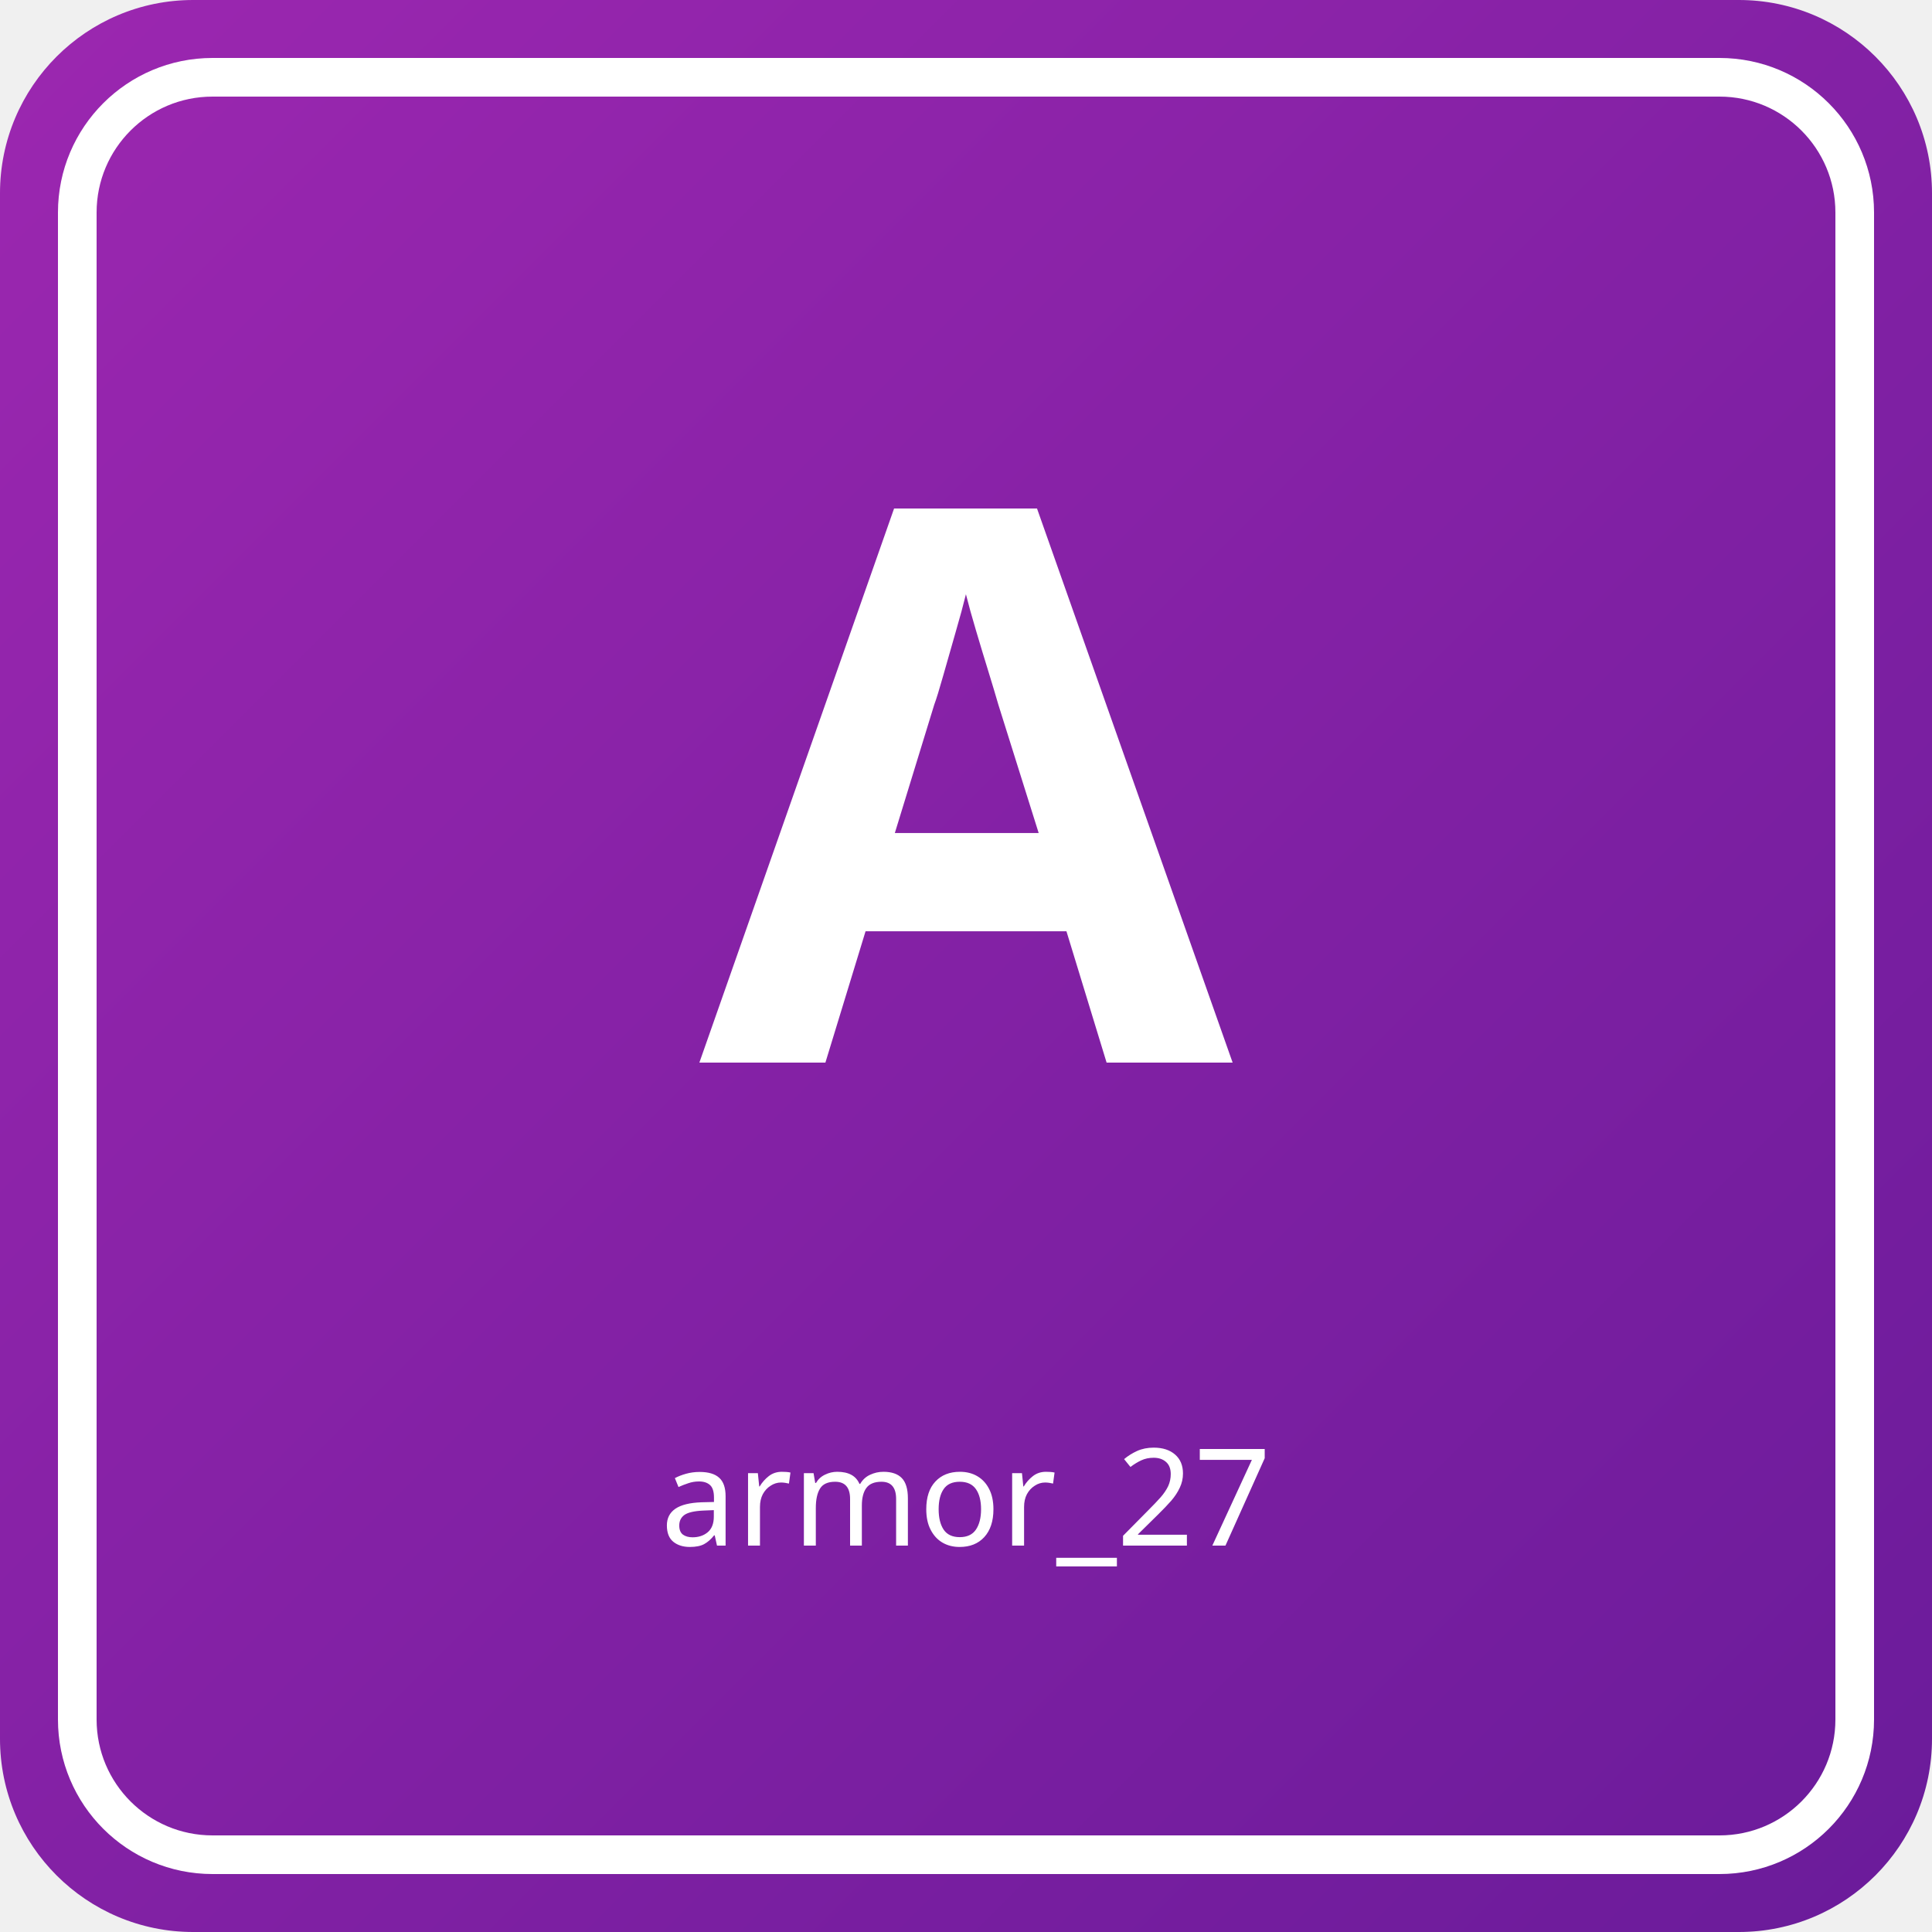
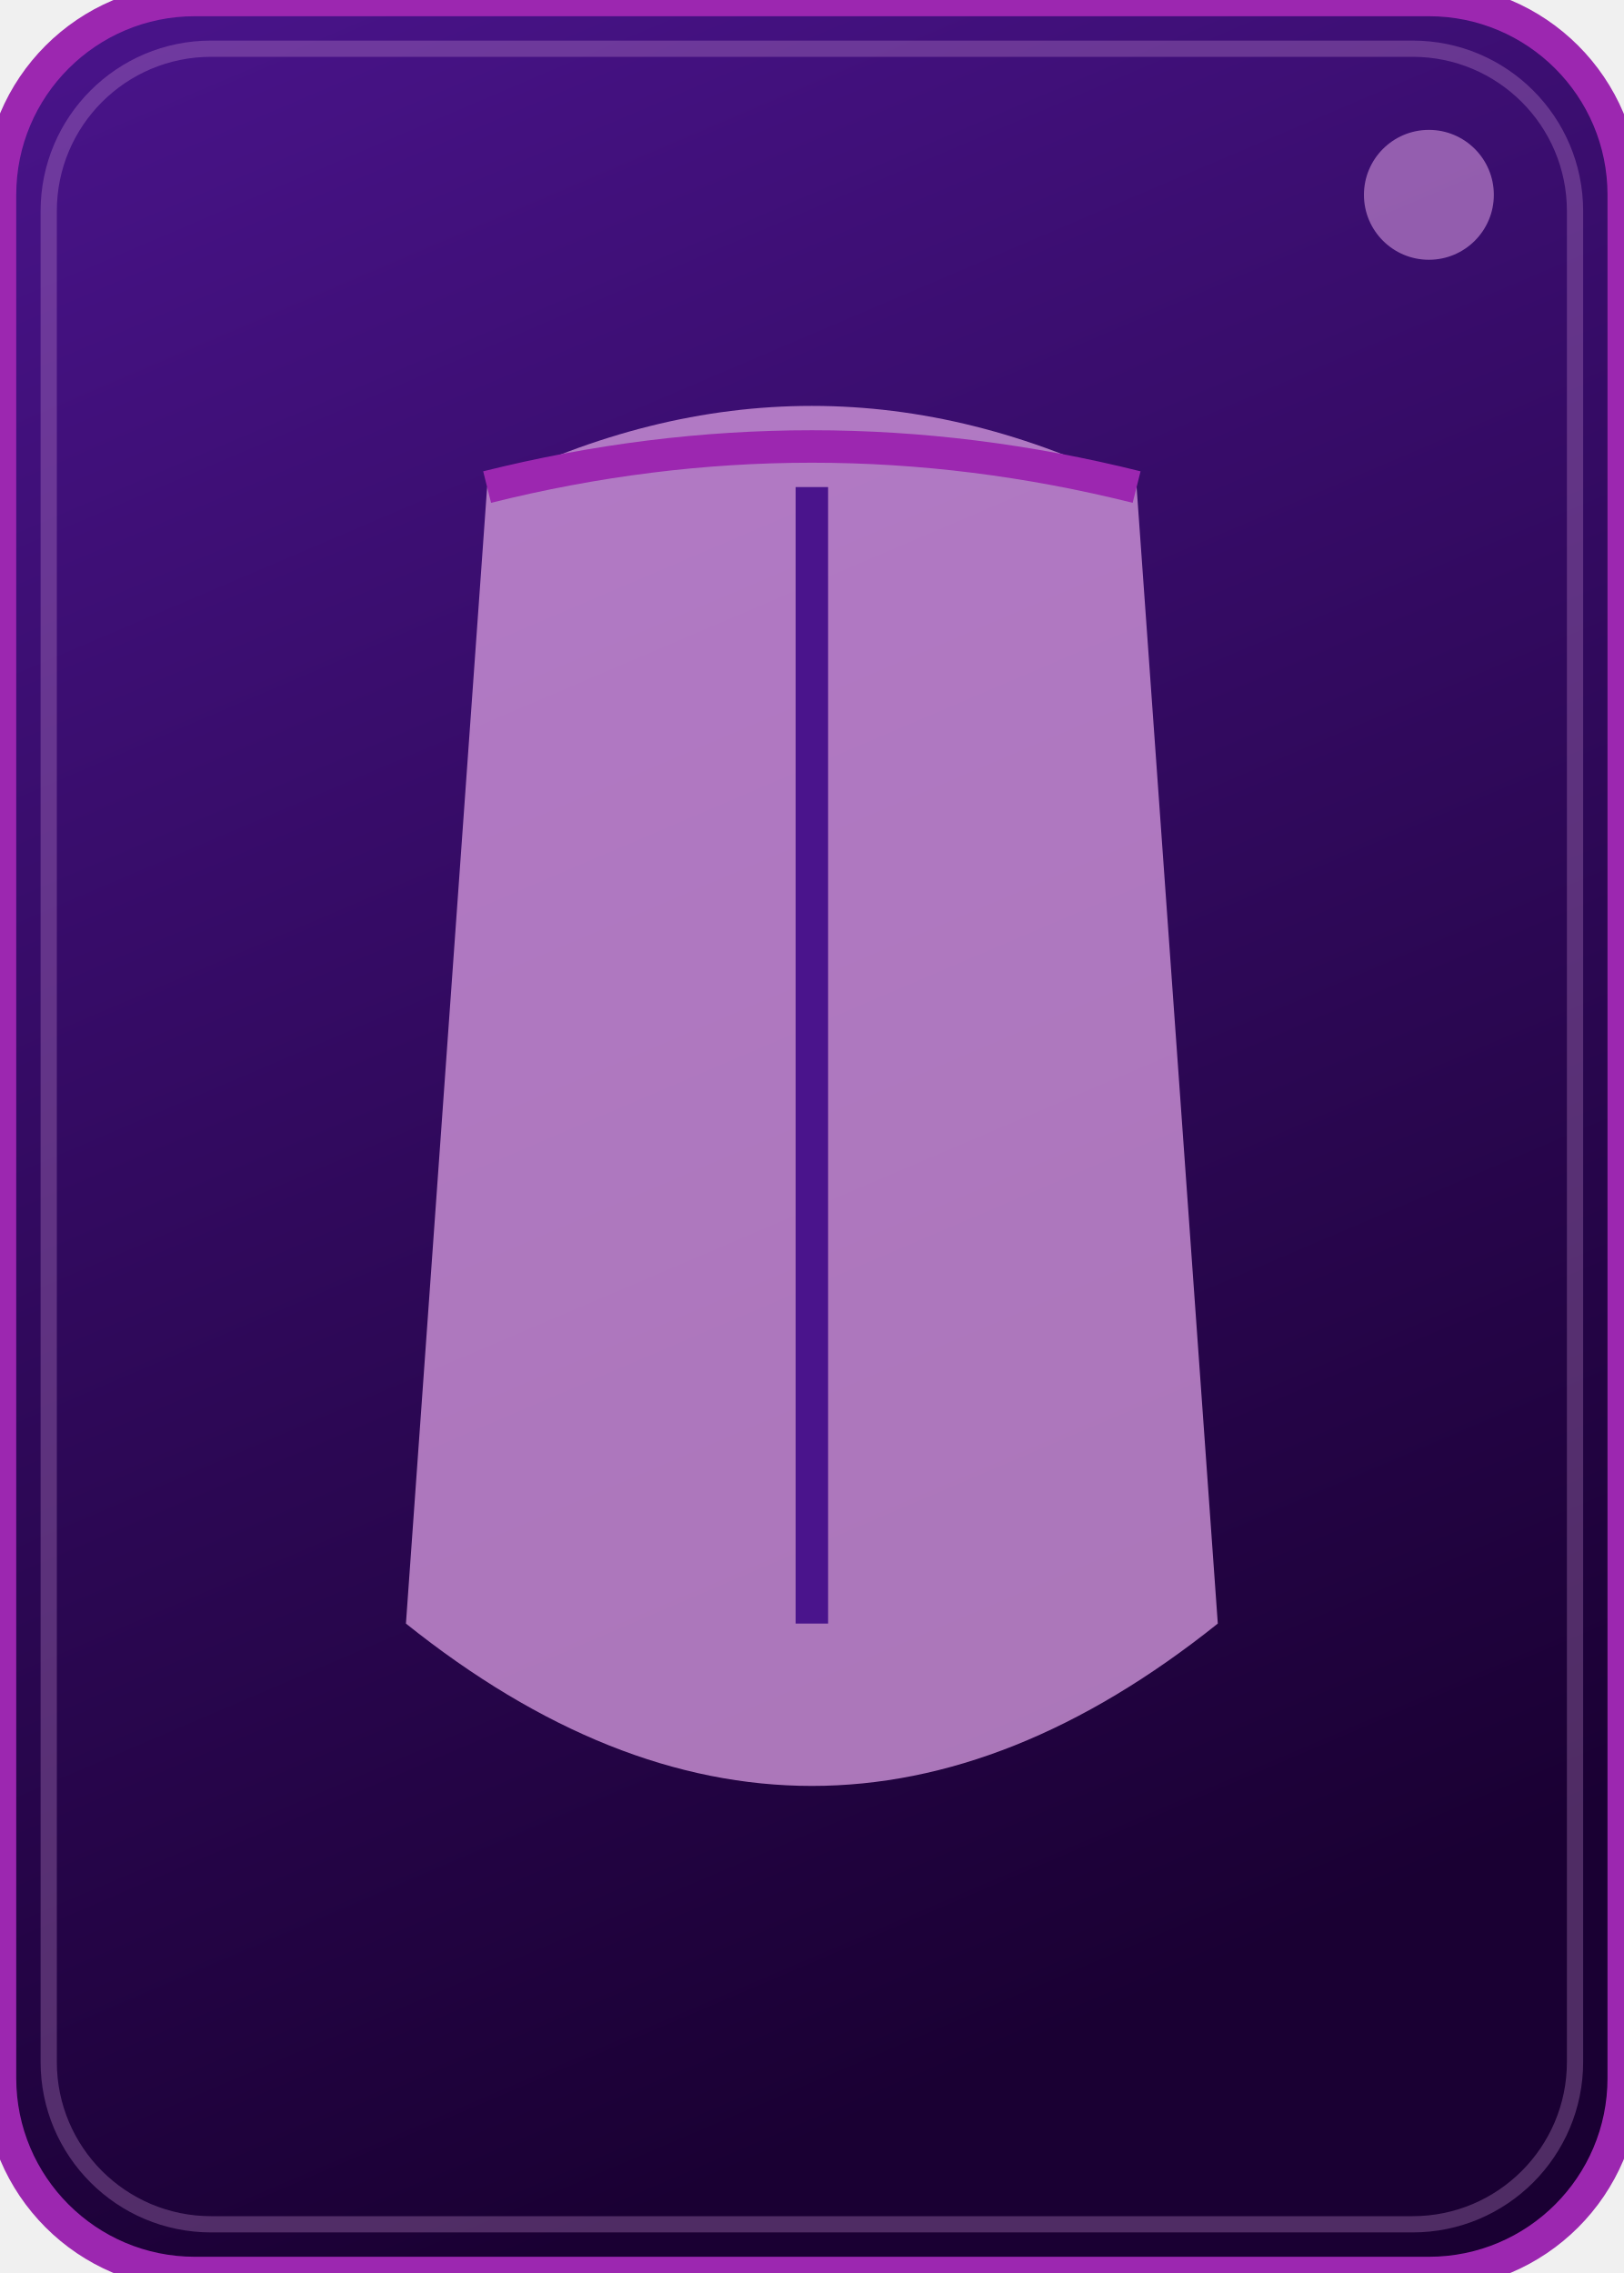
- <svg xmlns="http://www.w3.org/2000/svg" viewBox="0 0 200 200" width="200" height="200">
+ <svg xmlns="http://www.w3.org/2000/svg" viewBox="0 0 100 140">
  <defs>
-     <linearGradient id="g" x1="0" y1="0" x2="1" y2="1">
-       <stop offset="0%" stop-color="#9c27b0" />
-       <stop offset="100%" stop-color="#6a1b9a" />
+     <linearGradient id="bg" x1="0" y1="0" x2="0.3" y2="1">
+       <stop offset="0%" stop-color="#4a148c" />
+       <stop offset="100%" stop-color="#1a0033" />
    </linearGradient>
  </defs>
-   <rect width="200" height="200" fill="url(#g)" rx="20" />
-   <rect x="8" y="8" width="184" height="184" fill="none" stroke="#fff" stroke-width="4" rx="14" />
-   <text x="100" y="110" font-size="80" text-anchor="middle" fill="#fff" font-family="sans-serif" font-weight="bold">A</text>
-   <text x="100" y="160" font-size="14" text-anchor="middle" fill="#fff" font-family="sans-serif">armor_27</text>
+   <rect width="100" height="140" rx="12" fill="url(#bg)" stroke="#9c27b0" stroke-width="2" />
+   <rect x="3" y="3" width="94" height="134" rx="10" fill="none" stroke="#ce93d8" stroke-width="1" opacity="0.3" />
+   <path d="M30 30 L25 100 Q50 120 75 100 L70 30 Q50 20 30 30" fill="#ce93d8" opacity="0.8" />
+   <line x1="50" y1="30" x2="50" y2="100" stroke="#4a148c" stroke-width="2" />
+   <path d="M30 30 Q50 25 70 30" stroke="#9c27b0" stroke-width="2" fill="none" />
+   <circle cx="88" cy="12" r="4" fill="#ce93d8" opacity="0.6" />
</svg>
